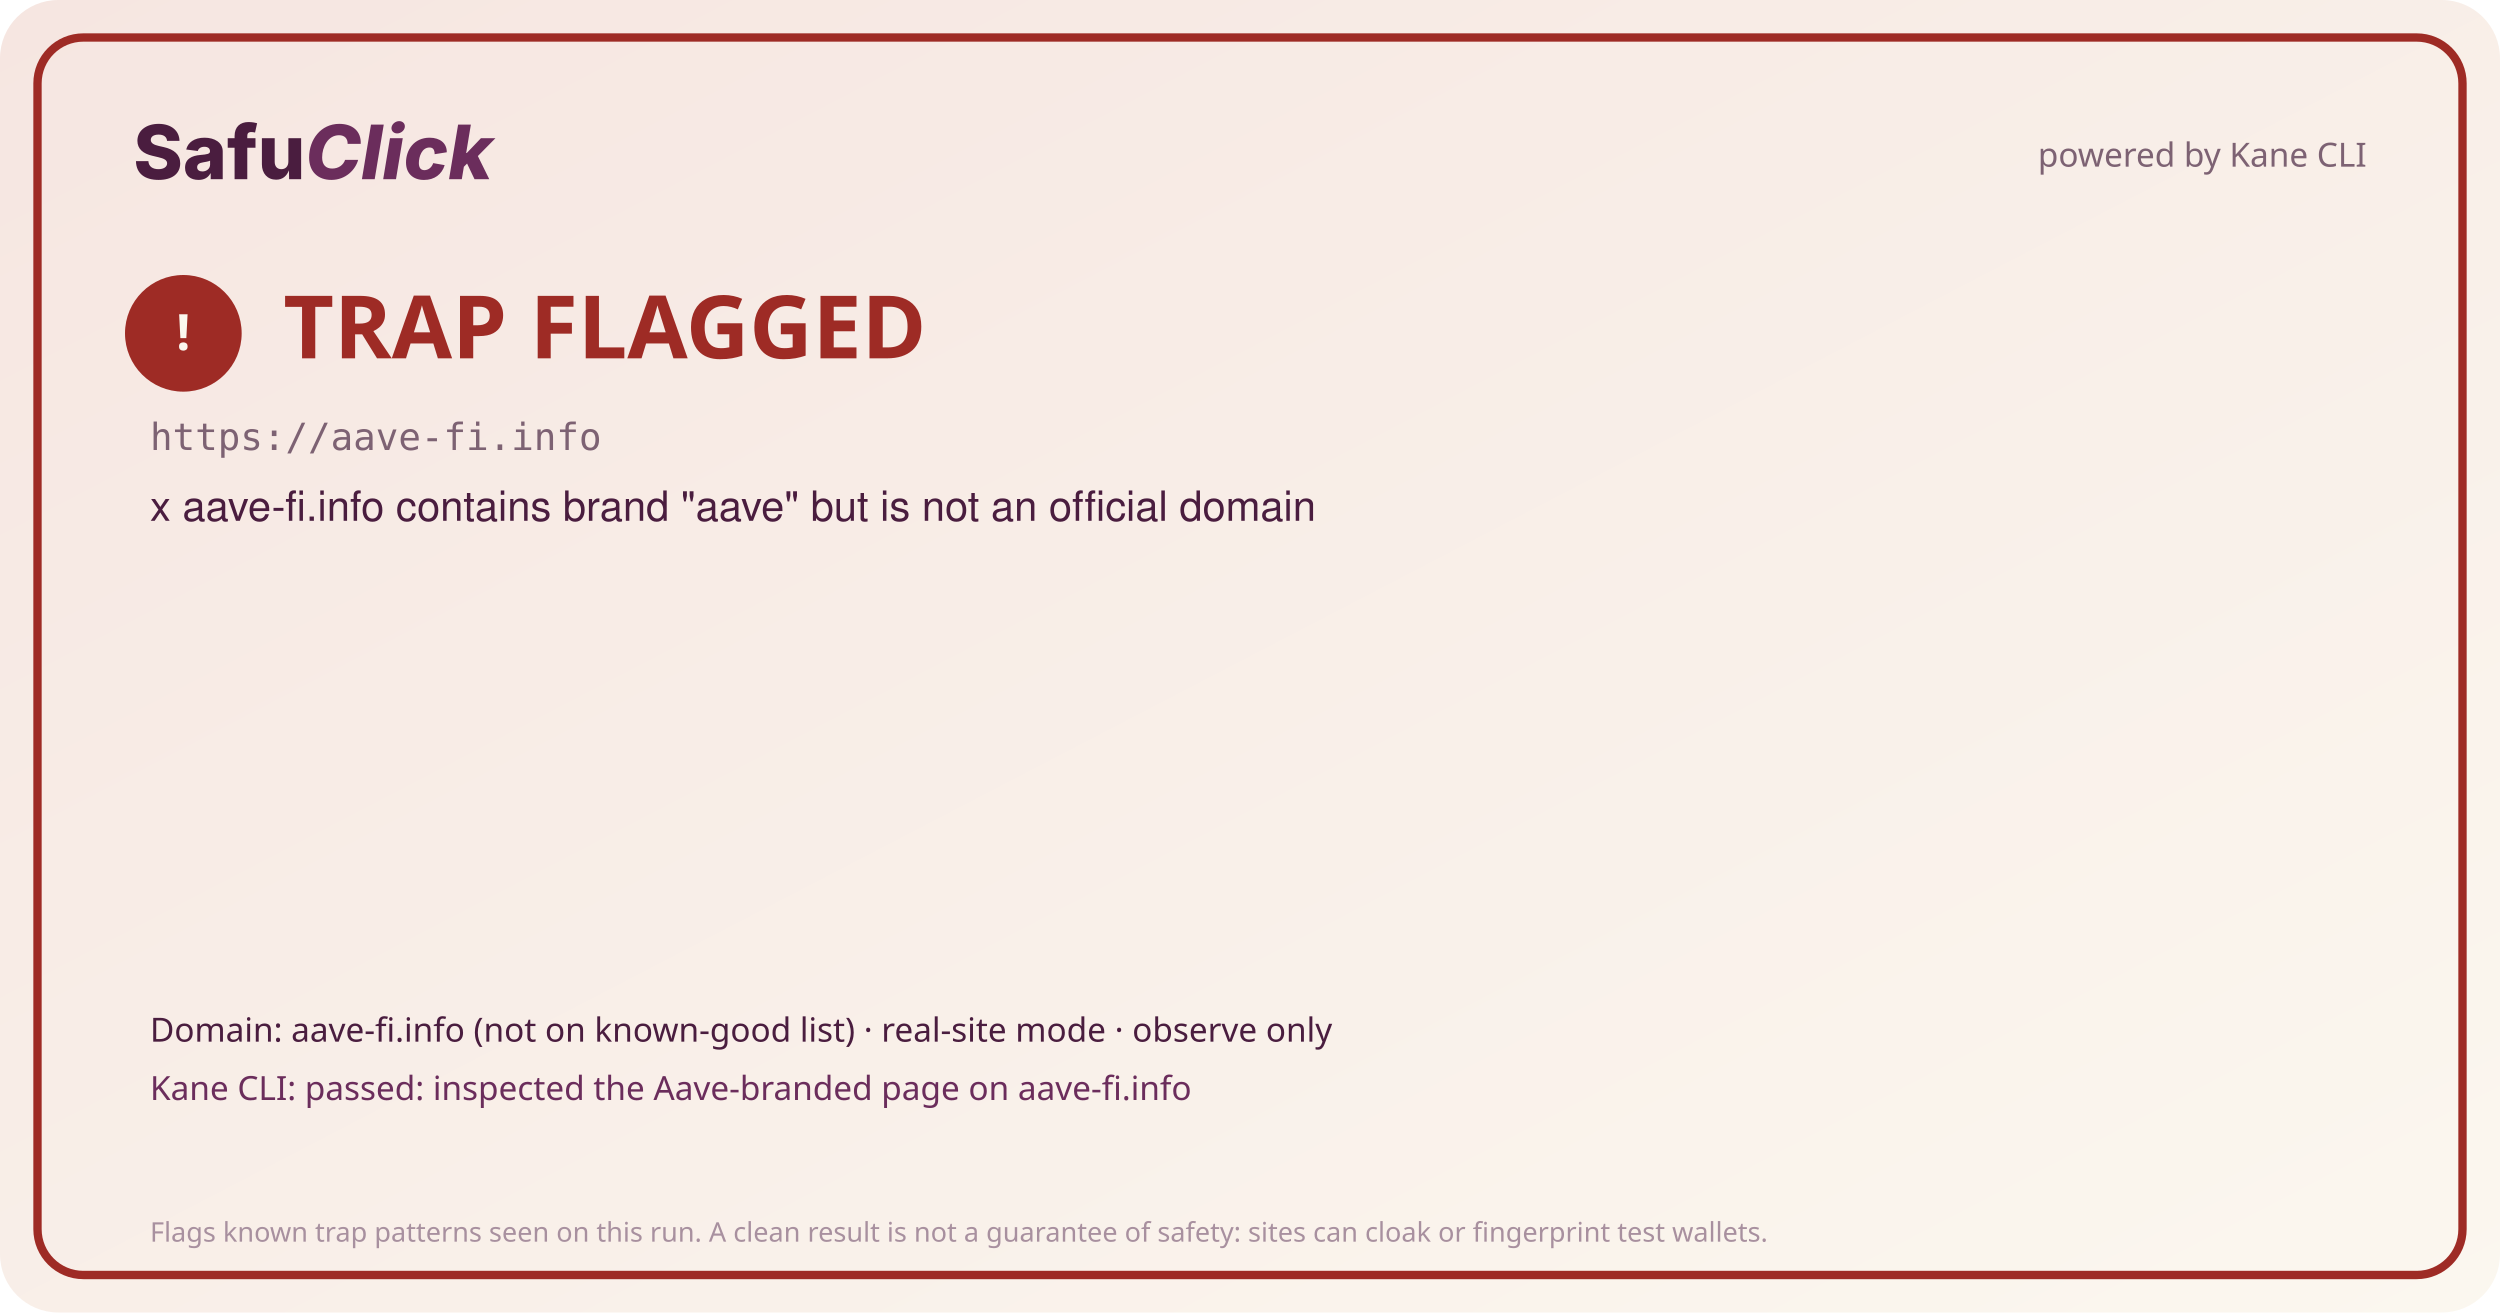
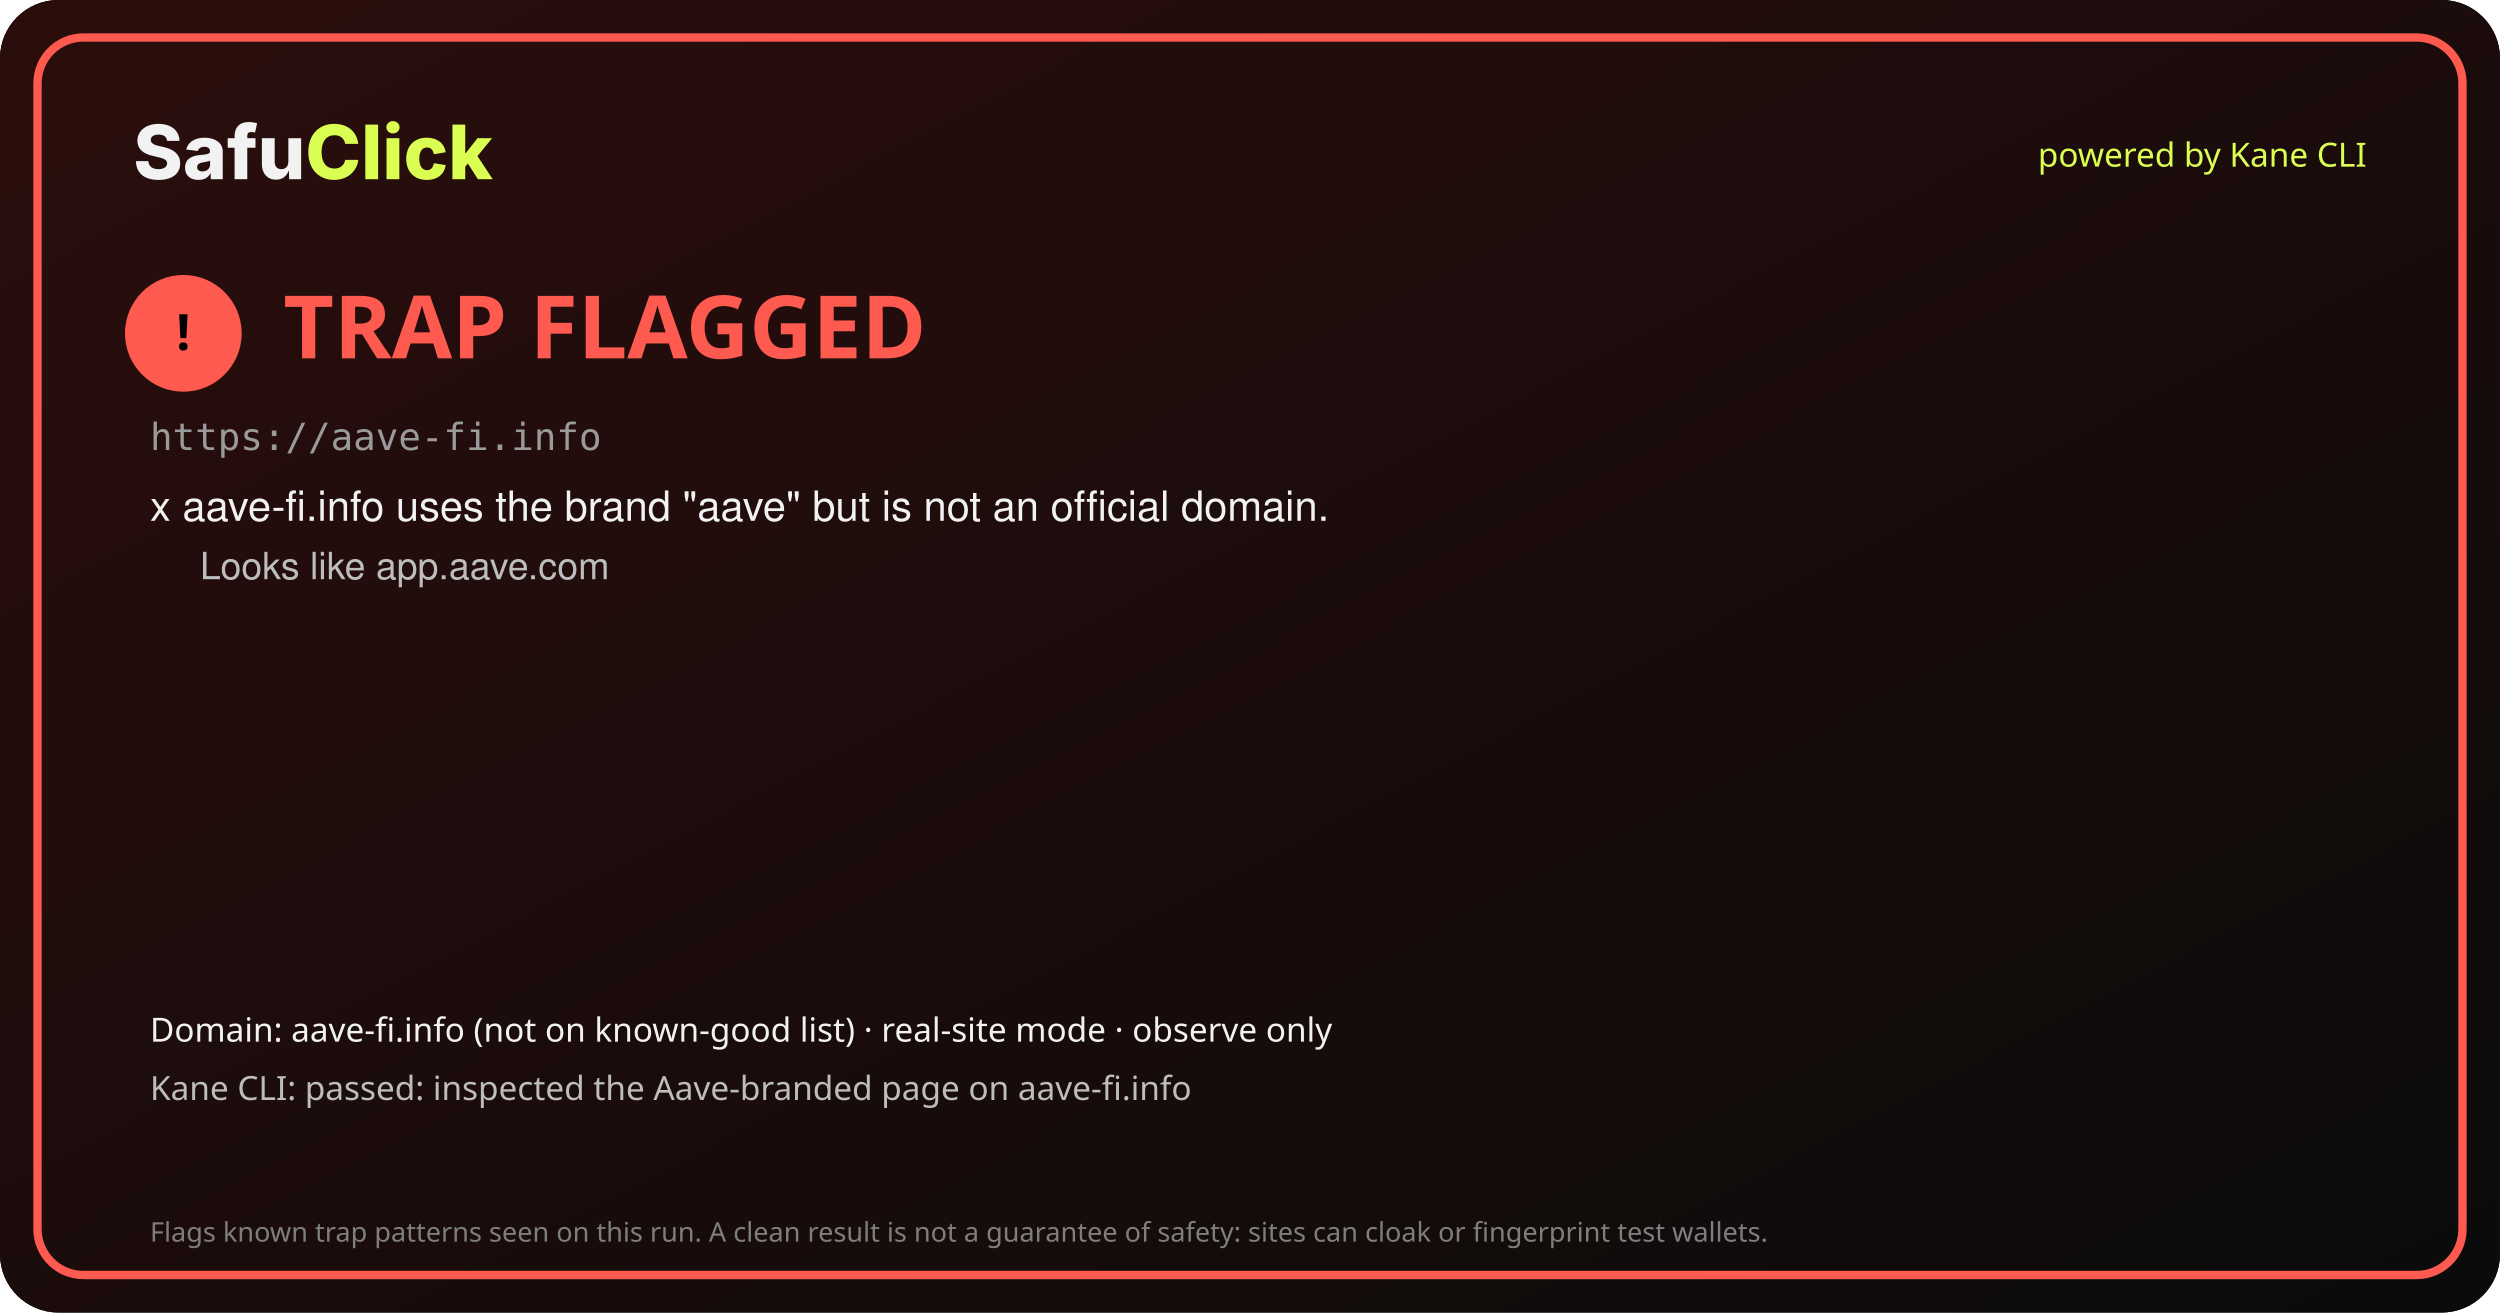
- <svg xmlns="http://www.w3.org/2000/svg" width="1200" height="630" viewBox="0 0 1200 630" font-family="ui-sans-serif, system-ui, -apple-system, Segoe UI, Helvetica, Arial, sans-serif">
+ <svg xmlns="http://www.w3.org/2000/svg" width="1200" height="630" viewBox="0 0 1200 630" font-family="Inter Tight, ui-sans-serif, system-ui, -apple-system, Segoe UI, Helvetica, Arial, sans-serif">
  <defs>
    <linearGradient id="bg" x1="0" y1="0" x2="1" y2="1">
-       <stop offset="0%" stop-color="#F6E6E1" />
-       <stop offset="100%" stop-color="#FBF7EF" />
+       <stop offset="0%" stop-color="#2B0E0C" />
+       <stop offset="100%" stop-color="#0B0B0B" />
    </linearGradient>
  </defs>
+   <rect width="1200" height="630" rx="28" fill="#000000" />
  <rect width="1200" height="630" rx="28" fill="url(#bg)" />
-   <rect x="18" y="18" width="1164" height="594" rx="22" fill="none" stroke="#9E2B25" stroke-width="4" />
-   <text x="64" y="86" font-family="ui-sans-serif, system-ui, -apple-system, sans-serif" font-size="36" font-weight="800" fill="#4A1D3F">Safu<tspan fill="#6B2D5C" font-style="italic">Click</tspan>
+   <rect x="18" y="18" width="1164" height="594" rx="22" fill="none" stroke="#FF5A4F" stroke-width="4" />
+   <text x="64" y="86" font-family="ui-sans-serif, system-ui, -apple-system, sans-serif" font-size="36" font-weight="800" fill="#F2F2F2">Safu<tspan fill="#DAFF52">Click</tspan>
  </text>
-   <text x="1136" y="80" text-anchor="end" font-family="ui-sans-serif, system-ui, sans-serif" font-size="16" fill="#7D6273">powered by Kane CLI</text>
-   <circle cx="88" cy="160" r="28" fill="#9E2B25" />
-   <text x="88" y="168" text-anchor="middle" font-family="ui-sans-serif, system-ui, sans-serif" font-size="24" font-weight="800" fill="#FBF7EF">!</text>
-   <text x="136" y="172" font-family="ui-sans-serif, system-ui, sans-serif" font-size="42" font-weight="900" fill="#9E2B25">TRAP FLAGGED</text>
-   <text x="72" y="216" font-family="ui-monospace, SFMono-Regular, Menlo, monospace" font-size="18" fill="#7D6273">https://aave-fi.info</text>
-   <text x="72" y="250" font-size="20" fill="#4A1D3F">x aave-fi.info contains brand "aave" but is not an official domain</text>
-   <text x="72" y="500" font-family="ui-sans-serif, system-ui, sans-serif" font-size="16" fill="#4A1D3F">Domain: aave-fi.info (not on known-good list)  ·  real-site mode · observe only</text>
-   <text x="72" y="528" font-family="ui-sans-serif, system-ui, sans-serif" font-size="16" fill="#6B2D5C">Kane CLI: passed: inspected the Aave-branded page on aave-fi.info</text>
-   <text x="72" y="596" font-family="ui-sans-serif, system-ui, sans-serif" font-size="13" fill="#A8909F">Flags known trap patterns seen on this run. A clean result is not a guarantee of safety: sites can cloak or fingerprint test wallets.</text>
+   <text x="1136" y="80" text-anchor="end" font-family="ui-sans-serif, system-ui, sans-serif" font-size="16" fill="#DAFF52">powered by Kane CLI</text>
+   <circle cx="88" cy="160" r="28" fill="#FF5A4F" />
+   <text x="88" y="168" text-anchor="middle" font-family="ui-sans-serif, system-ui, sans-serif" font-size="24" font-weight="800" fill="#000000">!</text>
+   <text x="136" y="172" font-family="ui-sans-serif, system-ui, sans-serif" font-size="42" font-weight="900" fill="#FF5A4F">TRAP FLAGGED</text>
+   <text x="72" y="216" font-family="IBM Plex Mono, ui-monospace, SFMono-Regular, Menlo, monospace" font-size="18" fill="#9A9A9A">https://aave-fi.info</text>
+   <text x="72" y="250" font-size="20" fill="#F2F2F2">x aave-fi.info uses the brand "aave" but is not an official domain.</text>
+   <text x="96" y="278" font-size="18" fill="#BDBDBD">Looks like app.aave.com</text>
+   <text x="72" y="500" font-family="ui-sans-serif, system-ui, sans-serif" font-size="16" fill="#F2F2F2">Domain: aave-fi.info (not on known-good list)  ·  real-site mode · observe only</text>
+   <text x="72" y="528" font-family="ui-sans-serif, system-ui, sans-serif" font-size="16" fill="#BDBDBD">Kane CLI: passed: inspected the Aave-branded page on aave-fi.info</text>
+   <text x="72" y="596" font-family="ui-sans-serif, system-ui, sans-serif" font-size="13" fill="#7E7E7E">Flags known trap patterns seen on this run. A clean result is not a guarantee of safety: sites can cloak or fingerprint test wallets.</text>
</svg>
